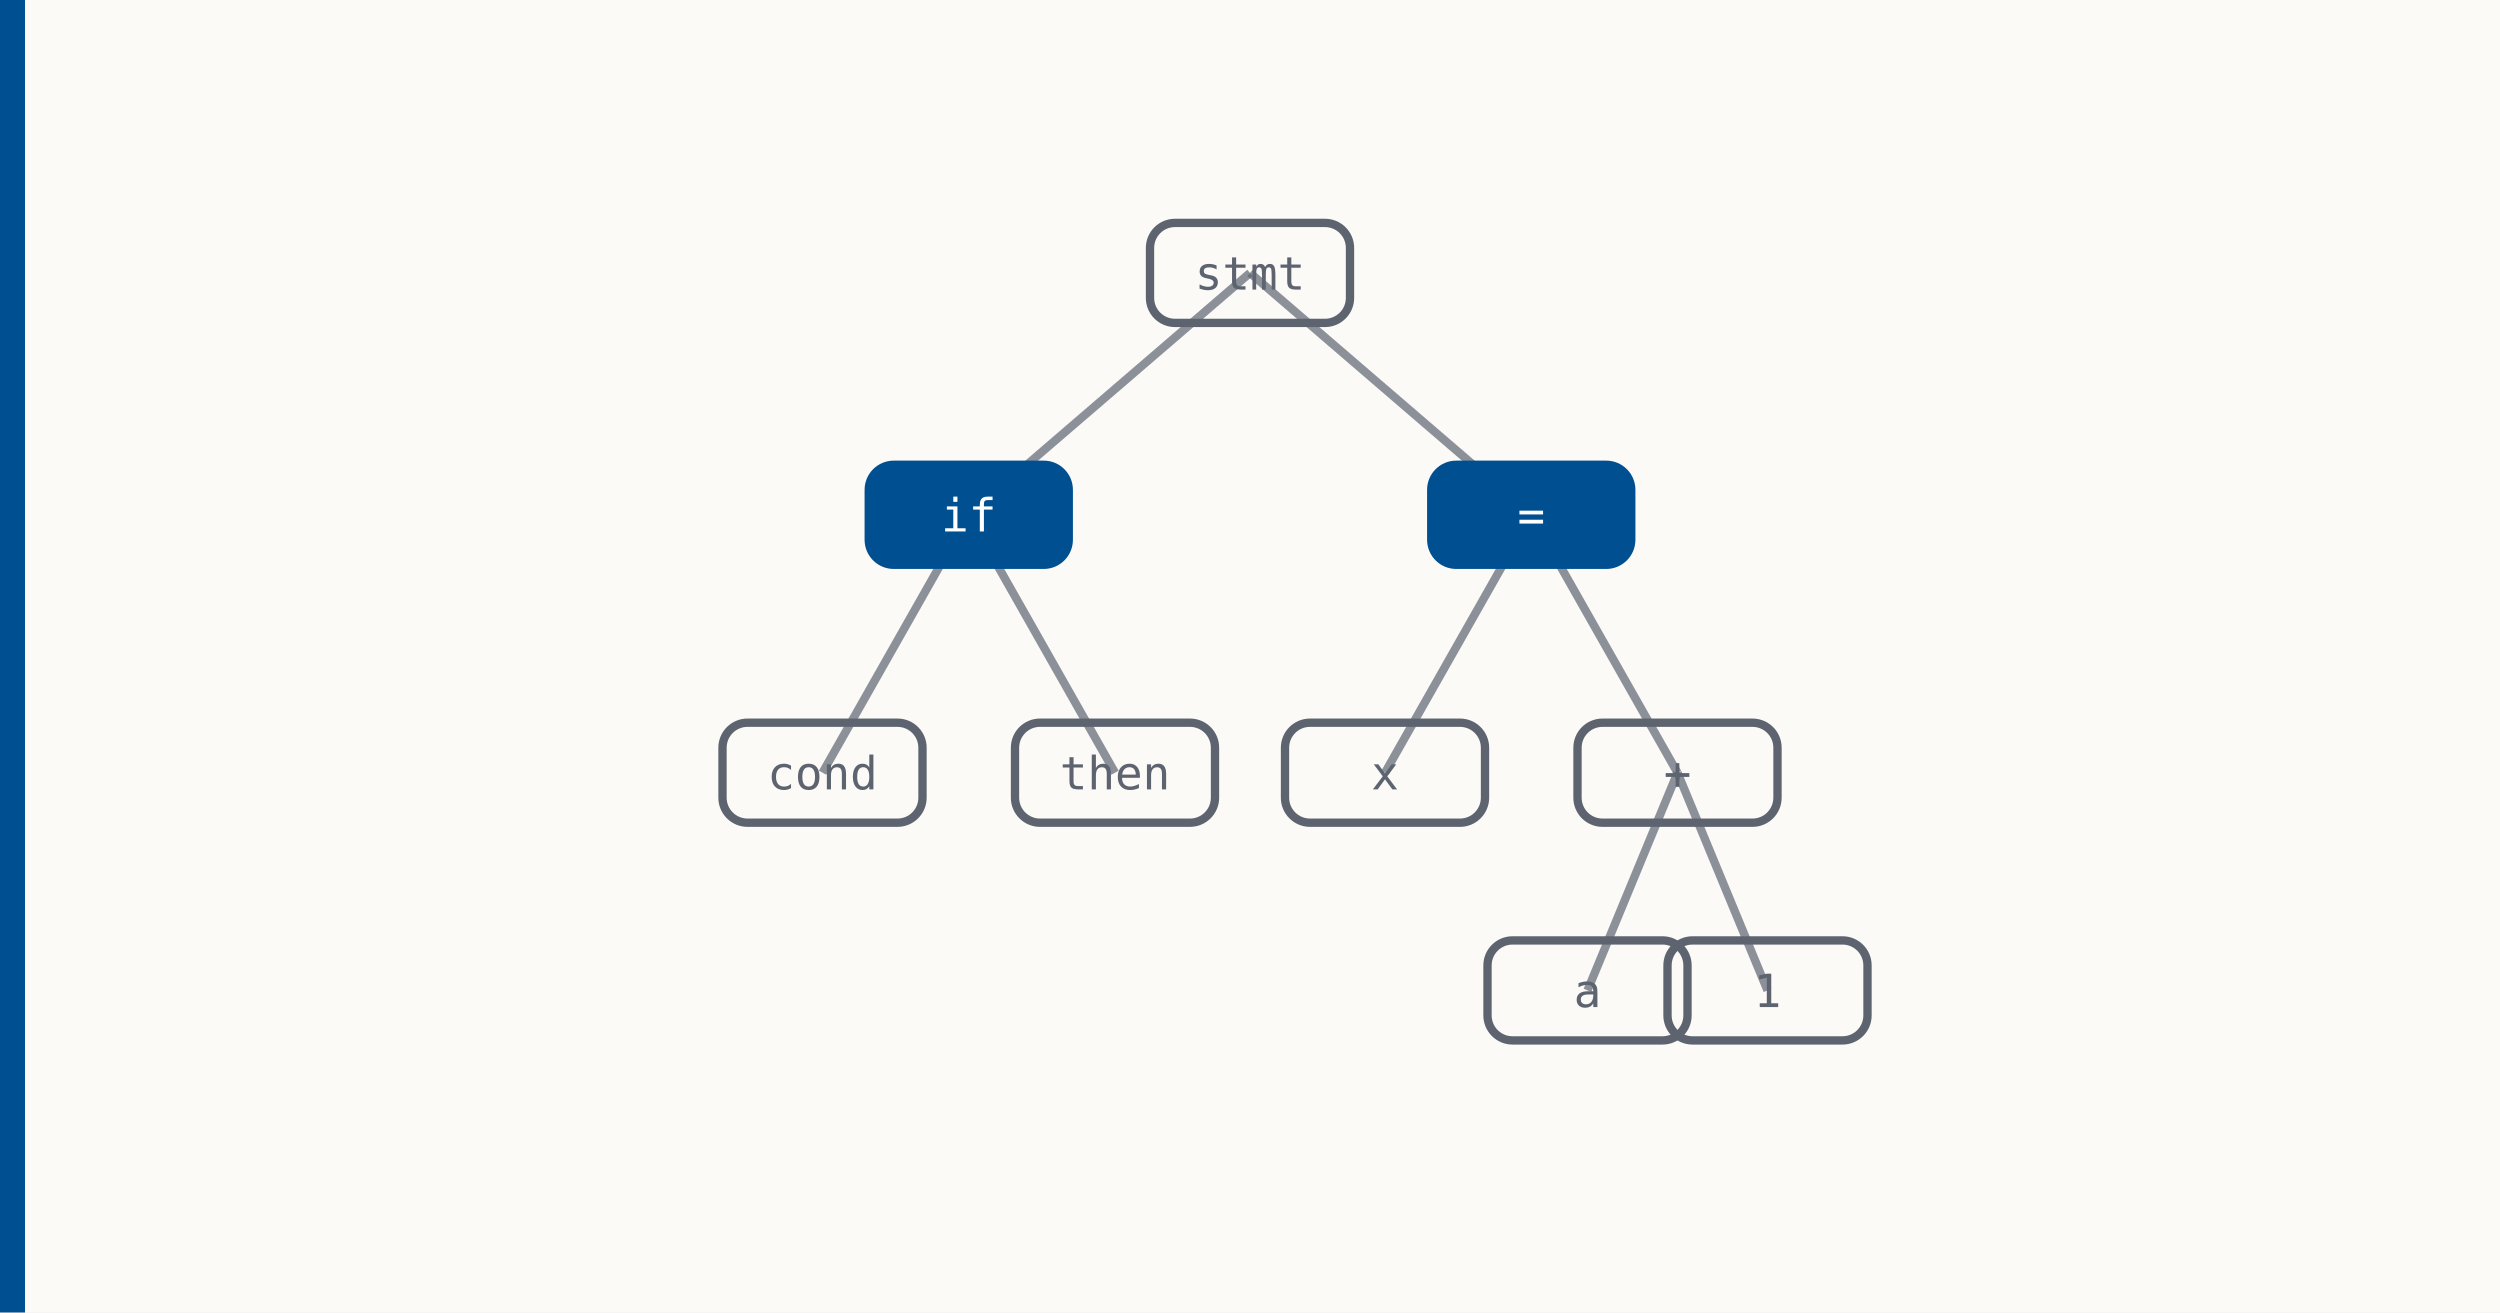
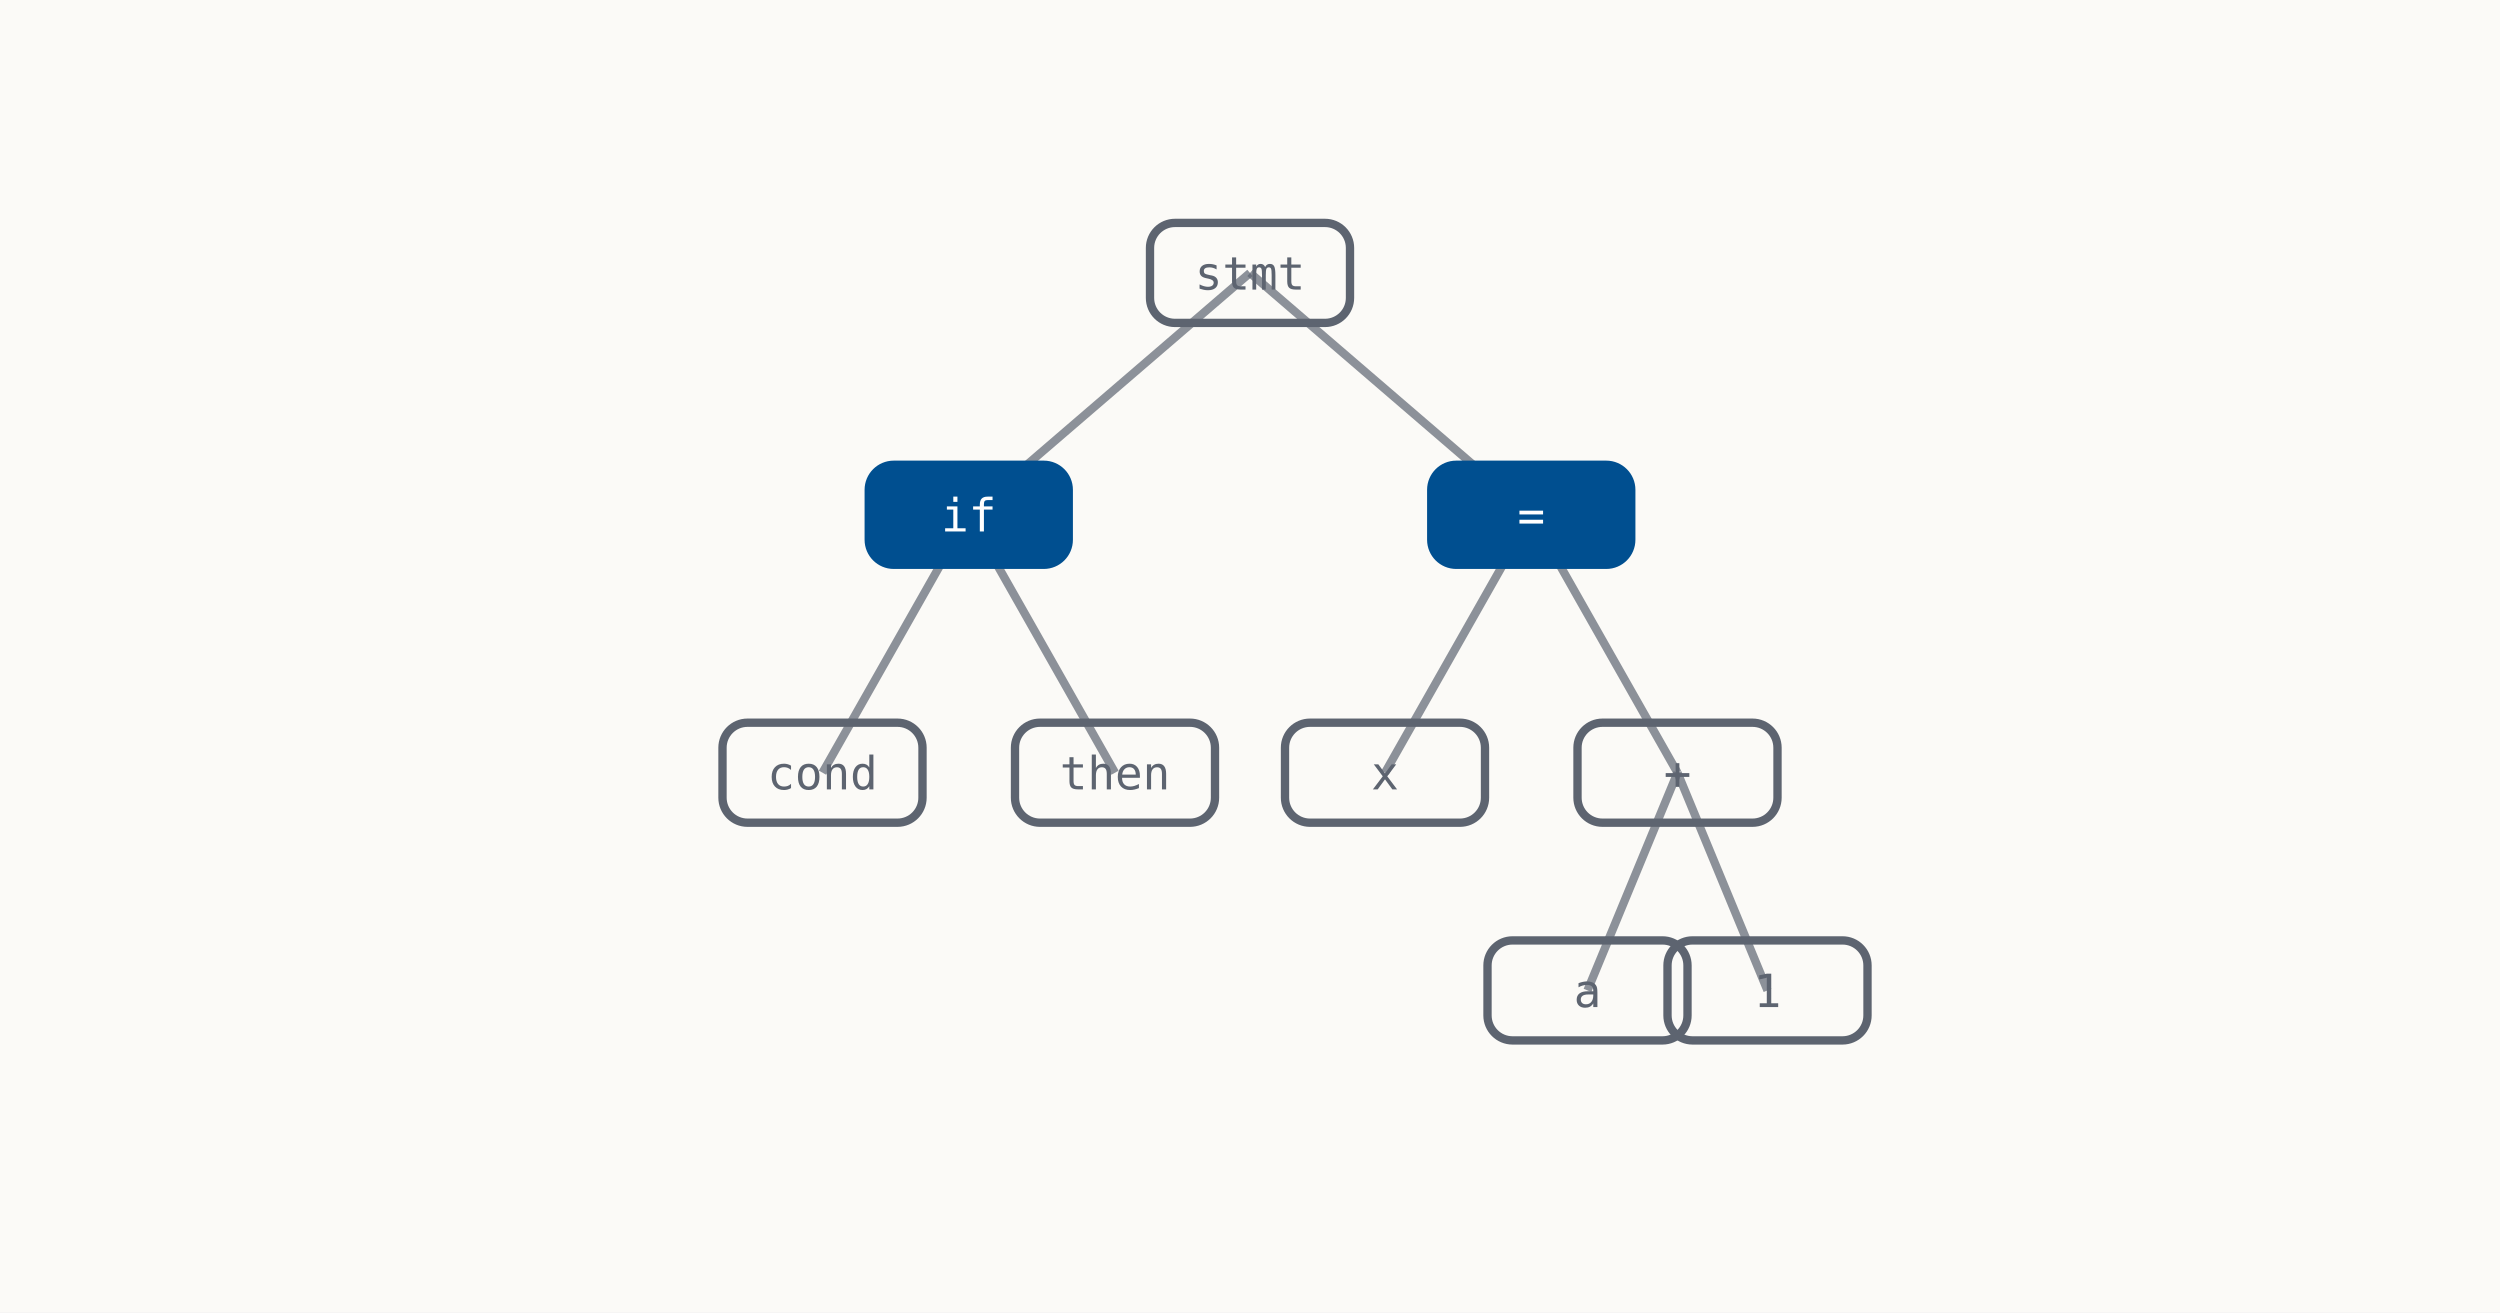
<svg xmlns="http://www.w3.org/2000/svg" width="1200" height="630" viewBox="0 0 1200 630">
  <rect width="1200" height="630" fill="#fbfaf7" />
  <line x1="600.0" y1="131.0" x2="465.0" y2="247.1" stroke="#5d6470" stroke-width="4" opacity=".7" />
  <line x1="600.0" y1="131.0" x2="735.0" y2="247.1" stroke="#5d6470" stroke-width="4" opacity=".7" />
  <line x1="465.0" y1="247.1" x2="394.8" y2="370.9" stroke="#5d6470" stroke-width="4" opacity=".7" />
  <line x1="465.0" y1="247.1" x2="535.2" y2="370.9" stroke="#5d6470" stroke-width="4" opacity=".7" />
  <line x1="735.0" y1="247.1" x2="664.8" y2="370.9" stroke="#5d6470" stroke-width="4" opacity=".7" />
  <line x1="735.0" y1="247.1" x2="805.2" y2="370.9" stroke="#5d6470" stroke-width="4" opacity=".7" />
  <line x1="805.2" y1="370.9" x2="762.0" y2="475.4" stroke="#5d6470" stroke-width="4" opacity=".7" />
  <line x1="805.2" y1="370.9" x2="848.4" y2="475.4" stroke="#5d6470" stroke-width="4" opacity=".7" />
  <rect x="552.0" y="107.0" width="96" height="48" rx="12" fill="none" stroke="#5d6470" stroke-width="4" />
  <text x="600.0" y="139.0" text-anchor="middle" font-family="'JetBrains Mono', Consolas, monospace" font-size="22" fill="#5d6470">stmt</text>
  <rect x="417.0" y="223.1" width="96" height="48" rx="12" fill="#004f90" stroke="#004f90" stroke-width="4" />
  <text x="465.0" y="255.1" text-anchor="middle" font-family="'JetBrains Mono', Consolas, monospace" font-size="22" fill="#ffffff">if</text>
  <rect x="687.0" y="223.1" width="96" height="48" rx="12" fill="#004f90" stroke="#004f90" stroke-width="4" />
  <text x="735.0" y="255.1" text-anchor="middle" font-family="'JetBrains Mono', Consolas, monospace" font-size="22" fill="#ffffff">=</text>
  <rect x="346.8" y="346.9" width="96" height="48" rx="12" fill="none" stroke="#5d6470" stroke-width="4" />
  <text x="394.8" y="378.9" text-anchor="middle" font-family="'JetBrains Mono', Consolas, monospace" font-size="22" fill="#5d6470">cond</text>
  <rect x="487.2" y="346.9" width="96" height="48" rx="12" fill="none" stroke="#5d6470" stroke-width="4" />
  <text x="535.2" y="378.9" text-anchor="middle" font-family="'JetBrains Mono', Consolas, monospace" font-size="22" fill="#5d6470">then</text>
  <rect x="616.8" y="346.9" width="96" height="48" rx="12" fill="none" stroke="#5d6470" stroke-width="4" />
  <text x="664.8" y="378.9" text-anchor="middle" font-family="'JetBrains Mono', Consolas, monospace" font-size="22" fill="#5d6470">x</text>
  <rect x="757.2" y="346.9" width="96" height="48" rx="12" fill="none" stroke="#5d6470" stroke-width="4" />
  <text x="805.2" y="378.9" text-anchor="middle" font-family="'JetBrains Mono', Consolas, monospace" font-size="22" fill="#5d6470">+</text>
  <rect x="714.0" y="451.4" width="96" height="48" rx="12" fill="none" stroke="#5d6470" stroke-width="4" />
  <text x="762.0" y="483.4" text-anchor="middle" font-family="'JetBrains Mono', Consolas, monospace" font-size="22" fill="#5d6470">a</text>
  <rect x="800.4" y="451.4" width="96" height="48" rx="12" fill="none" stroke="#5d6470" stroke-width="4" />
  <text x="848.4" y="483.4" text-anchor="middle" font-family="'JetBrains Mono', Consolas, monospace" font-size="22" fill="#5d6470">1</text>
-   <rect x="0" y="0" width="12" height="630" fill="#004f90" />
</svg>
